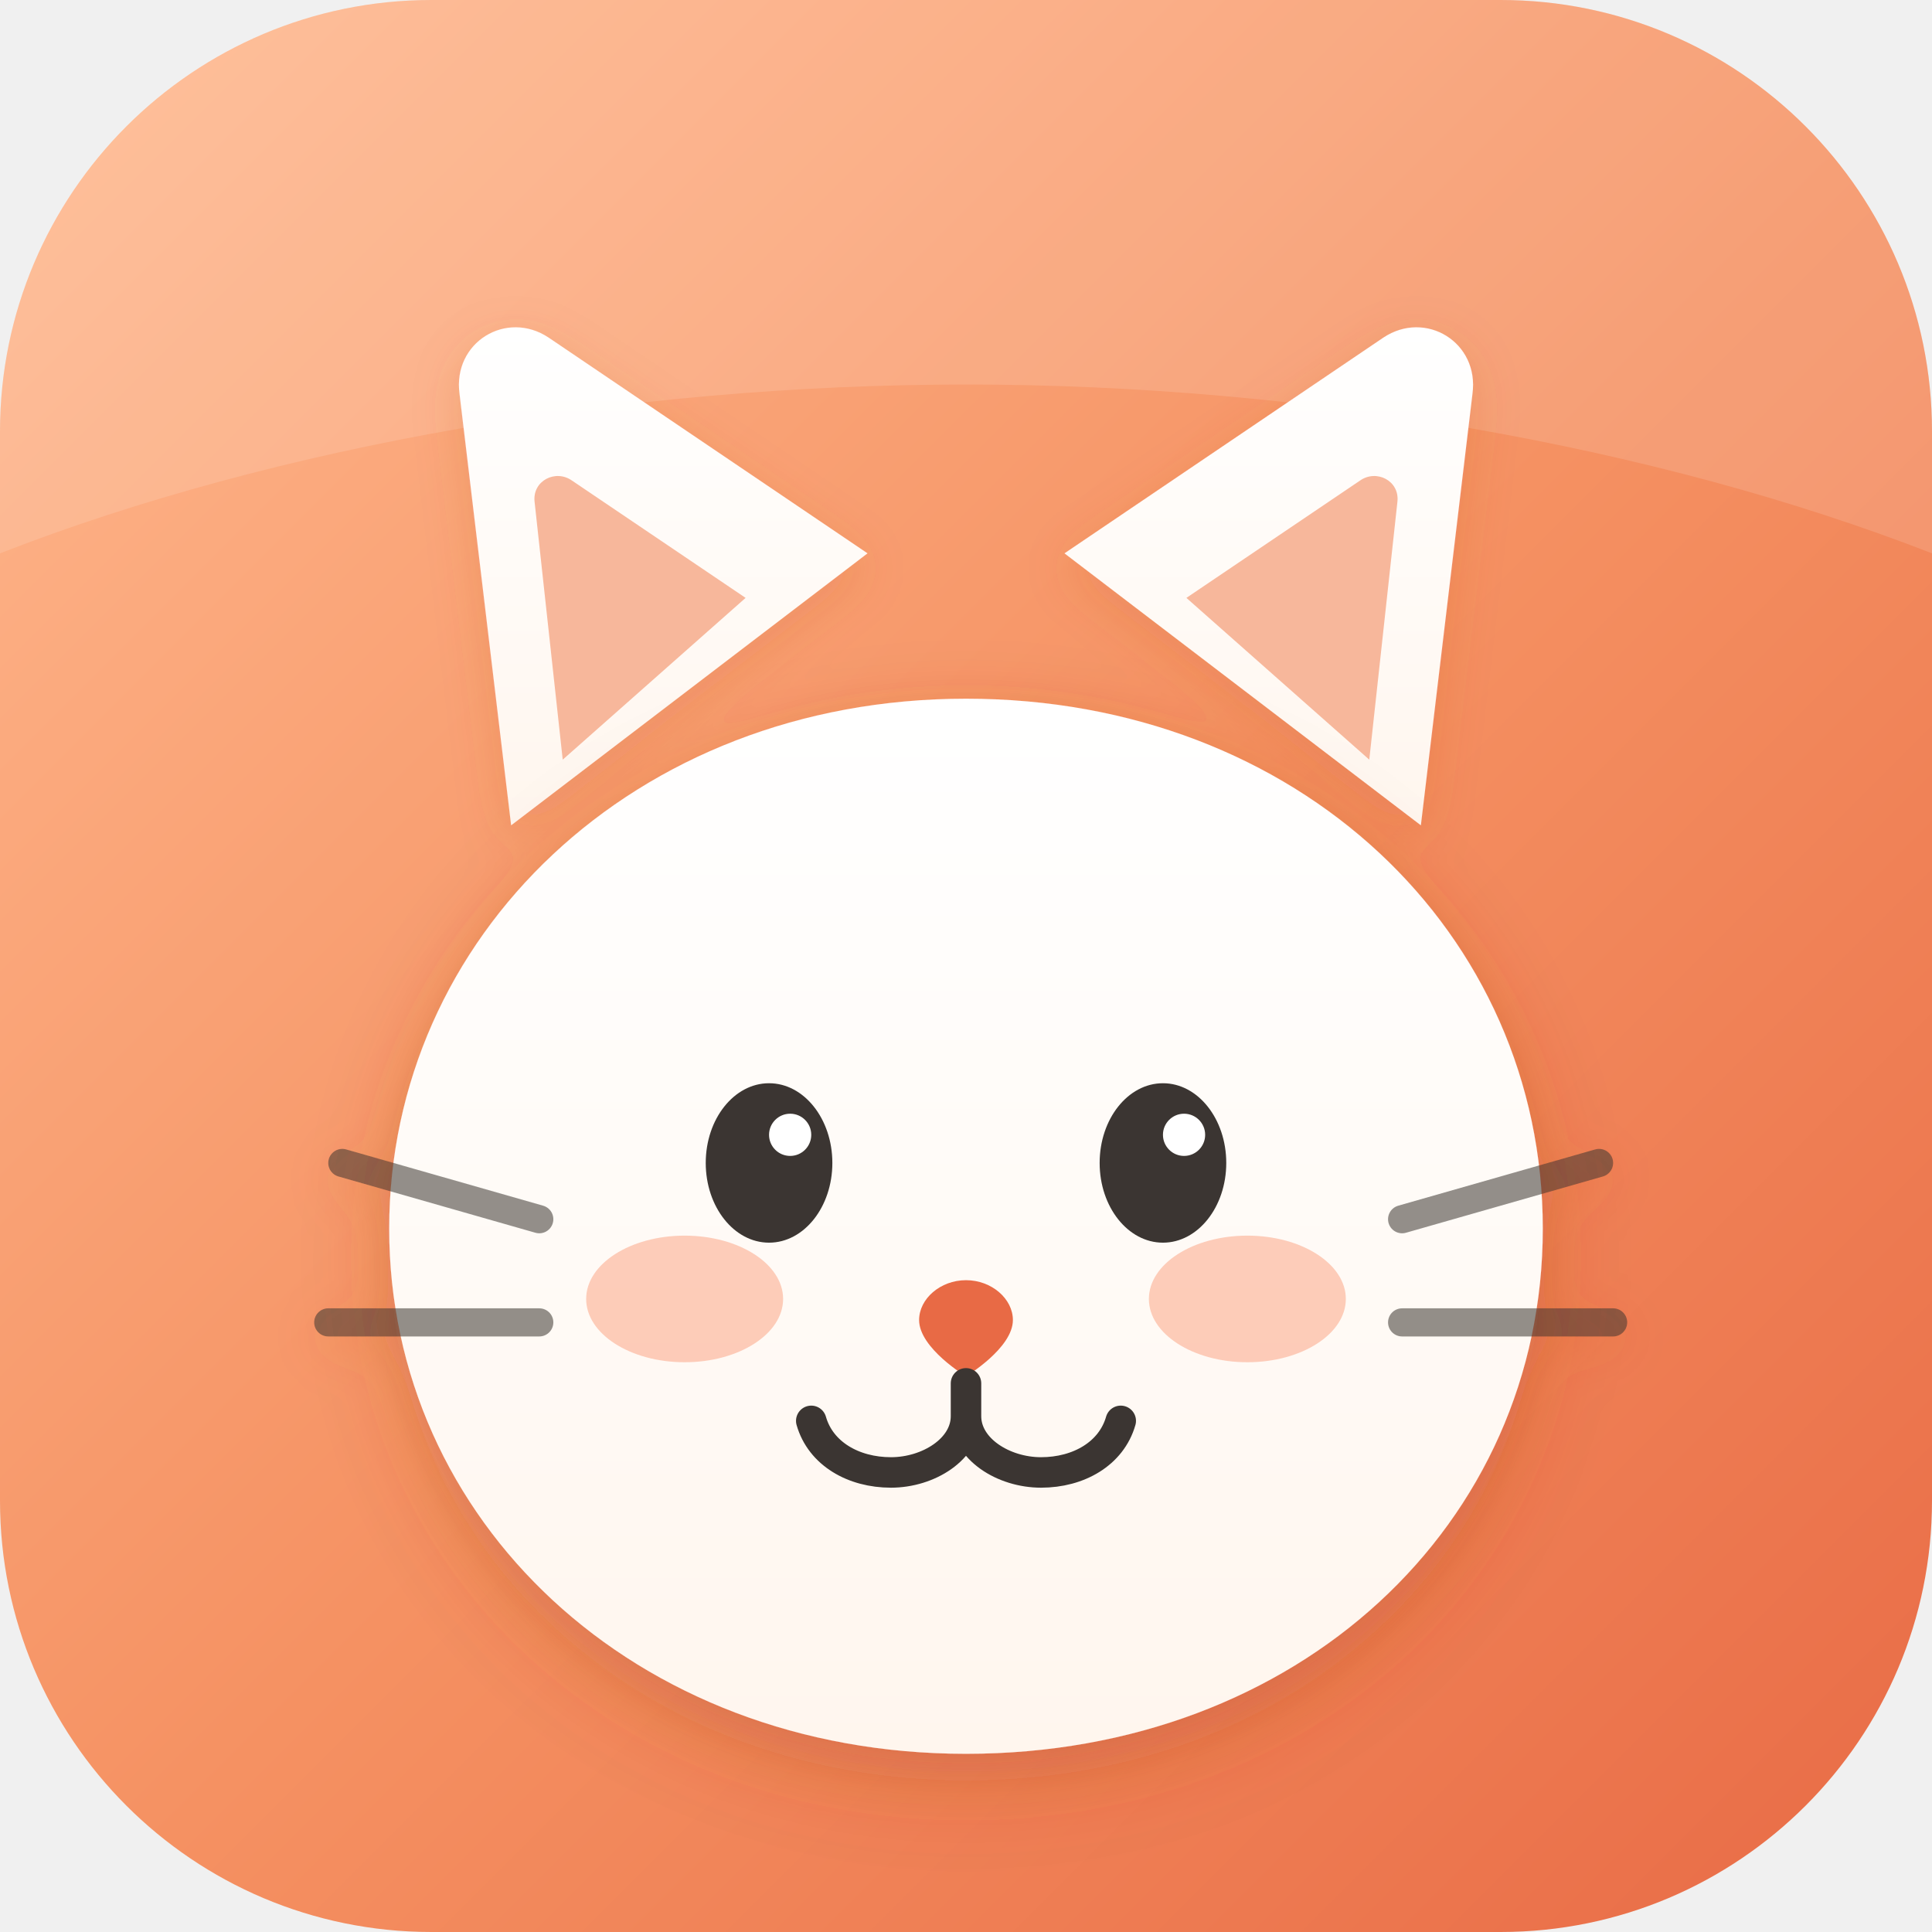
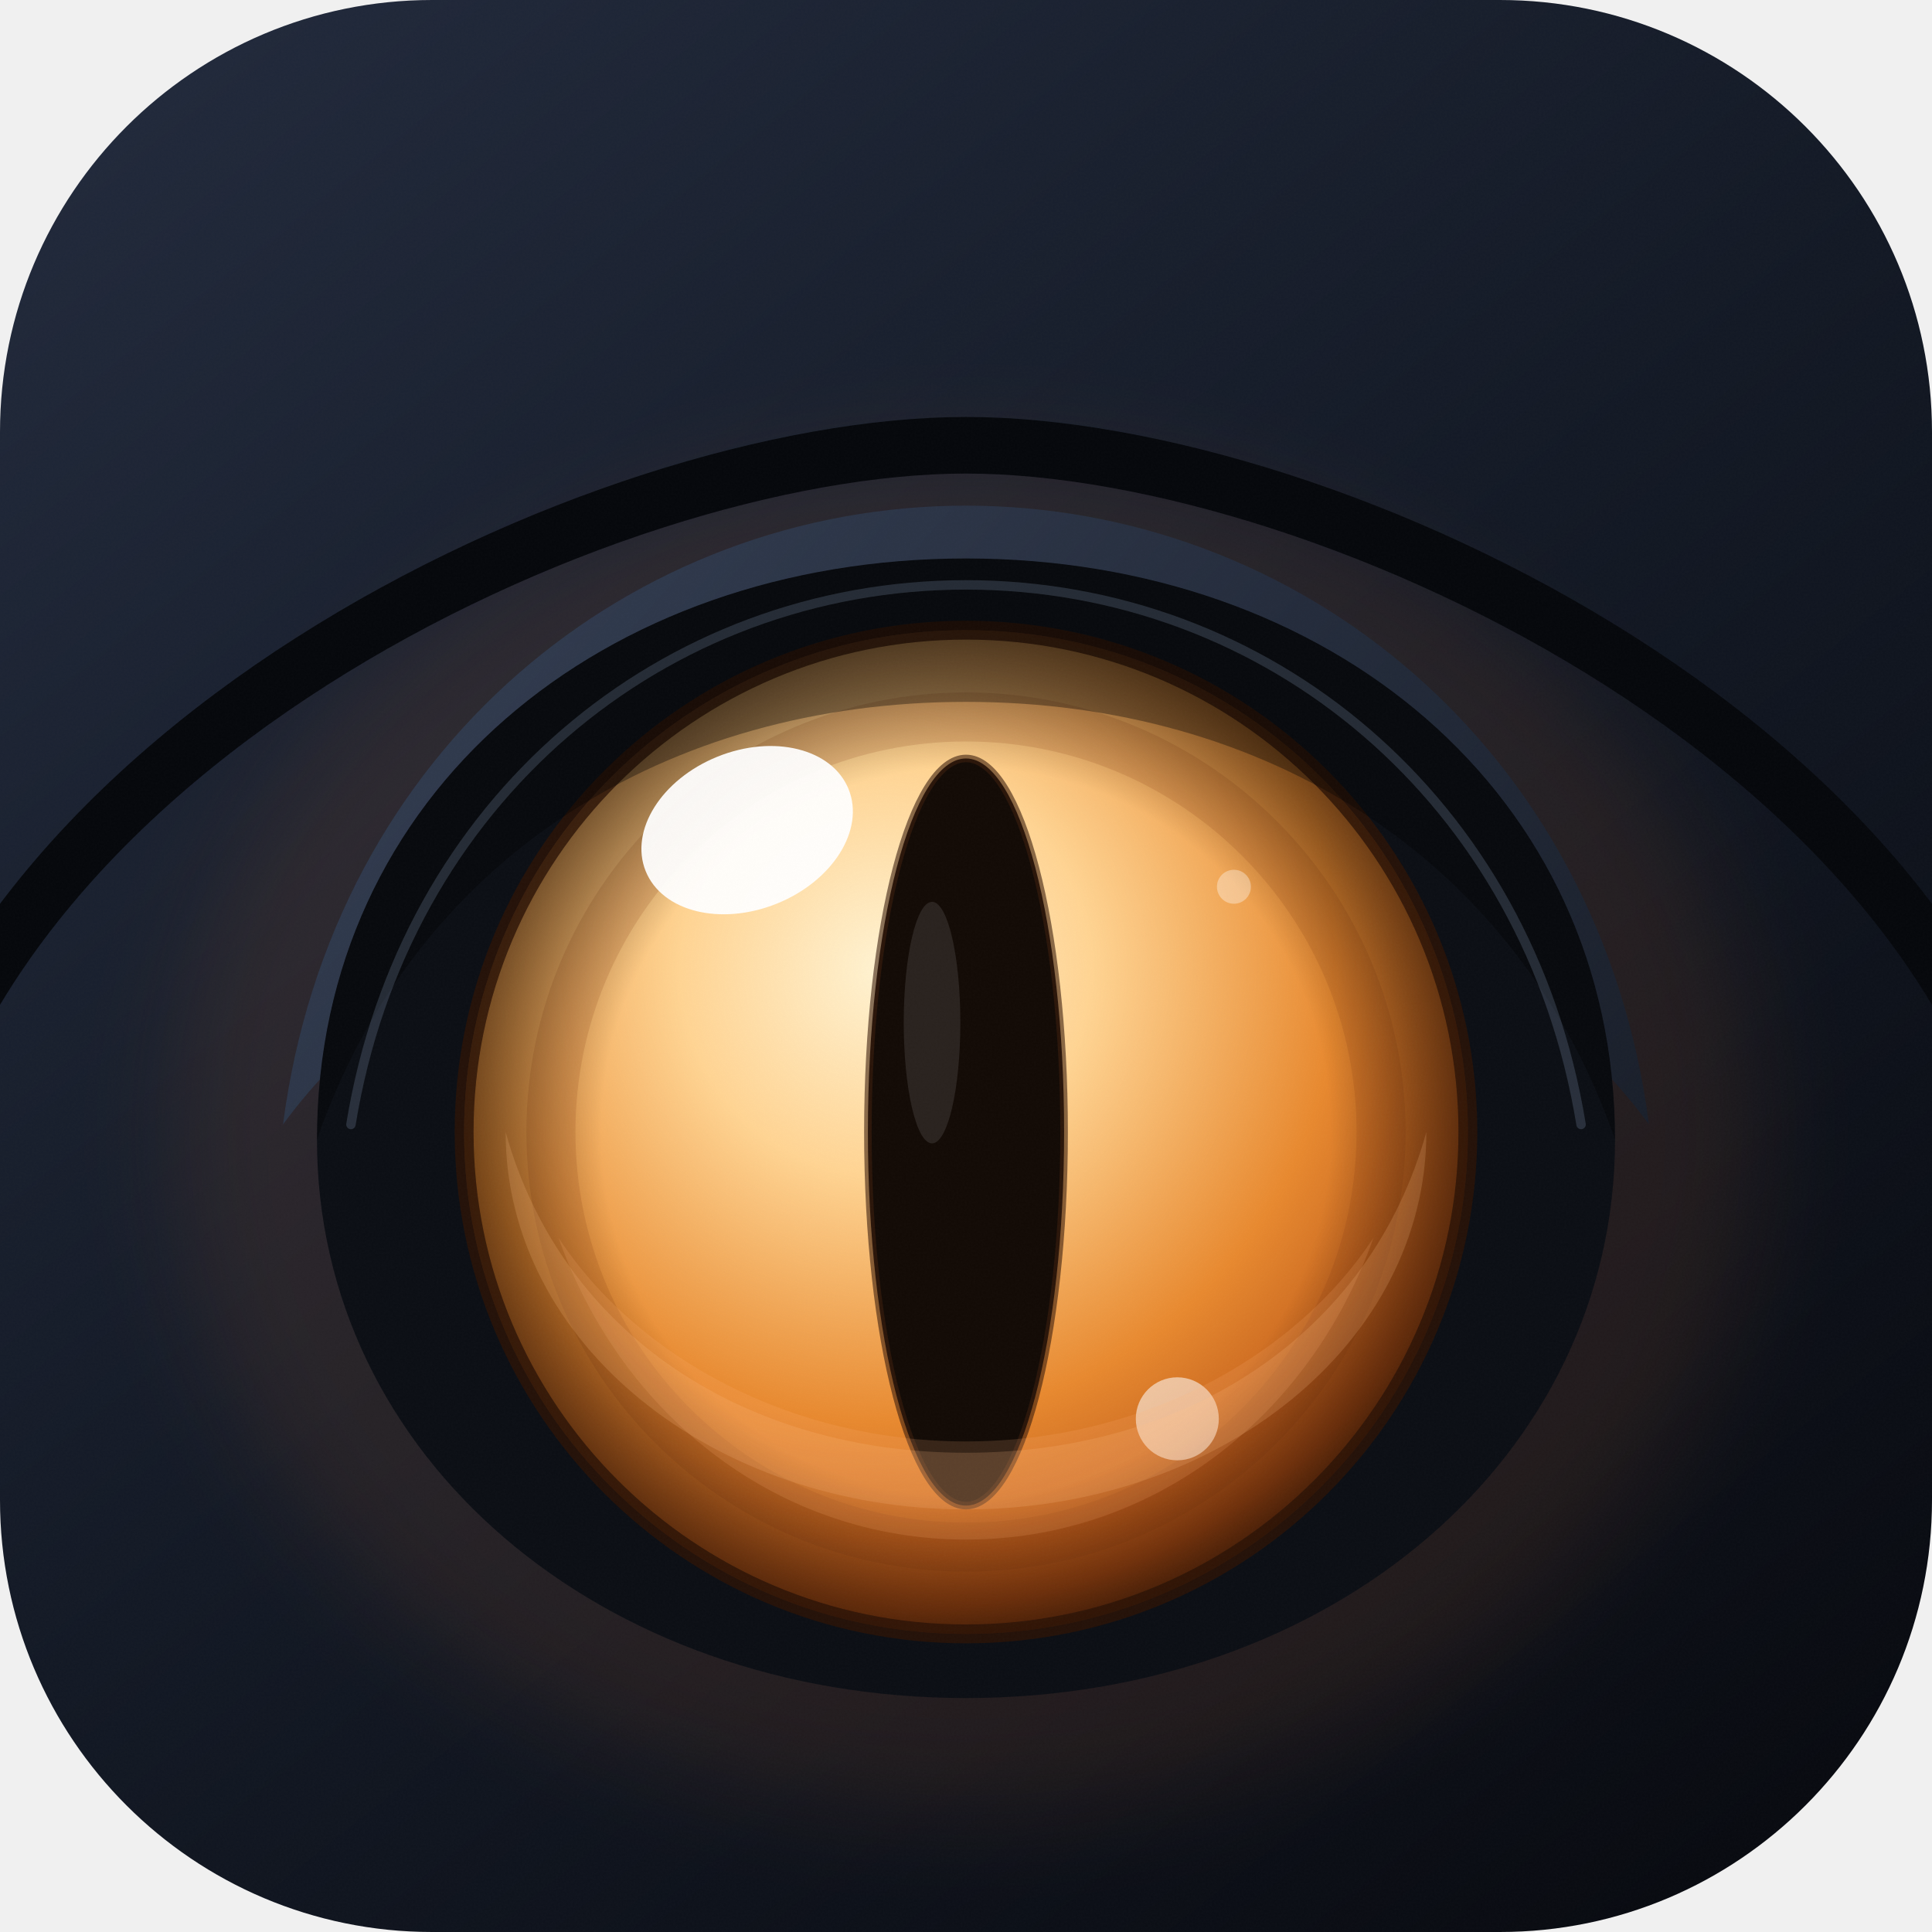
- <svg xmlns="http://www.w3.org/2000/svg" viewBox="100 100 824 824" width="1024" height="1024">
+ <svg xmlns="http://www.w3.org/2000/svg" width="1024" height="1024" viewBox="0 0 1024 1024">
  <defs>
-     <linearGradient id="bg" x1="0" y1="0" x2="1" y2="1">
-       <stop offset="0%" stop-color="#FFB98F" />
-       <stop offset="52%" stop-color="#F59162" />
-       <stop offset="100%" stop-color="#E86A45" />
+     <linearGradient id="bg" gradientUnits="userSpaceOnUse" x1="120" y1="20" x2="900" y2="1000">
+       <stop offset="0" stop-color="#20283A" />
+       <stop offset="0.5" stop-color="#121824" />
+       <stop offset="1" stop-color="#080A10" />
    </linearGradient>
-     <linearGradient id="face" x1="0.5" y1="0" x2="0.5" y2="1">
-       <stop offset="0%" stop-color="#FFFFFF" />
-       <stop offset="100%" stop-color="#FFF6EE" />
+     <radialGradient id="iris" cx="0.42" cy="0.34" r="0.72">
+       <stop offset="0" stop-color="#FFF3D2" />
+       <stop offset="0.28" stop-color="#FFD493" />
+       <stop offset="0.62" stop-color="#E8892F" />
+       <stop offset="0.88" stop-color="#B34E12" />
+       <stop offset="1" stop-color="#6E2A08" />
+     </radialGradient>
+     <radialGradient id="limbal" cx="0.5" cy="0.5" r="0.5">
+       <stop offset="0.72" stop-color="#000000" stop-opacity="0" />
+       <stop offset="1" stop-color="#000000" stop-opacity="0.55" />
+     </radialGradient>
+     <linearGradient id="fur" gradientUnits="userSpaceOnUse" x1="120" y1="180" x2="900" y2="880">
+       <stop offset="0" stop-color="#39445A" />
+       <stop offset="0.5" stop-color="#232B3B" />
+       <stop offset="1" stop-color="#12161F" />
    </linearGradient>
-     <filter id="soft-shadow" x="-20%" y="-20%" width="140%" height="140%">
-       <feDropShadow dx="0" dy="12" stdDeviation="18" flood-color="#A5462A" flood-opacity="0.22" />
+     <filter id="blur" x="-50%" y="-50%" width="200%" height="200%">
+       <feGaussianBlur stdDeviation="26" />
    </filter>
-     <filter id="inner-glow" x="-30%" y="-30%" width="160%" height="160%">
-       <feDropShadow dx="0" dy="6" stdDeviation="10" flood-color="#C25433" flood-opacity="0.18" />
+     <filter id="grain">
+       <feTurbulence type="fractalNoise" baseFrequency="0.9" numOctaves="2" seed="3" />
+       <feColorMatrix type="saturate" values="0" />
+       <feComponentTransfer>
+         <feFuncA type="linear" slope="0.5" />
+       </feComponentTransfer>
    </filter>
+     <clipPath id="sq">
+       <rect width="1024" height="1024" rx="229" />
+     </clipPath>
+     <clipPath id="eyelid">
+       <path d="M168 604C168 420 320 296 512 296s344 124 344 308c0 168-150 296-344 296S168 772 168 604Z" />
+     </clipPath>
  </defs>
-   <rect x="100" y="100" width="824" height="824" rx="184" fill="url(#bg)" />
-   <path d="M100 284C100 182 182 100 284 100h456c102 0 184 82 184 184v52c-118-46-268-72-412-72S218 290 100 336Z" fill="#FFFFFF" opacity="0.13" />
-   <g filter="url(#inner-glow)">
-     <path d="M318 452 296 268c-3-22 20-36 38-24l136 92Z" fill="url(#face)" />
-     <path d="M706 452 728 268c3-22-20-36-38-24l-136 92Z" fill="url(#face)" />
-     <path d="M340 424 328 314c-1-9 9-14 16-9l74 50Z" fill="#F7B79B" />
-     <path d="M684 424 696 314c1-9-9-14-16-9l-74 50Z" fill="#F7B79B" />
-     <path d="M512 398c142 0 246 100 246 226S654 848 512 848 266 748 266 624s104-226 246-226Z" fill="url(#face)" filter="url(#soft-shadow)" />
-     <ellipse cx="392" cy="654" rx="42" ry="27" fill="#FB9E7C" opacity="0.5" />
-     <ellipse cx="632" cy="654" rx="42" ry="27" fill="#FB9E7C" opacity="0.5" />
-     <ellipse cx="428" cy="596" rx="27" ry="34" fill="#3B3530" />
-     <ellipse cx="596" cy="596" rx="27" ry="34" fill="#3B3530" />
-     <circle cx="437" cy="584" r="9" fill="#FFFFFF" />
-     <circle cx="605" cy="584" r="9" fill="#FFFFFF" />
-     <path d="M512 646c11 0 20 8 20 17 0 12-20 24-20 24s-20-12-20-24c0-9 9-17 20-17Z" fill="#E86A45" />
-     <path d="M512 690v14c0 14-16 24-32 24s-30-8-34-22M512 704c0 14 16 24 32 24s30-8 34-22" fill="none" stroke="#3B3530" stroke-width="13" stroke-linecap="round" />
-     <path d="M330 620 246 596M330 664 240 664M698 620 782 596M698 664 788 664" fill="none" stroke="#3B3530" stroke-width="12" stroke-linecap="round" opacity="0.55" />
+   <g clip-path="url(#sq)">
+     <rect width="1024" height="1024" fill="url(#bg)" />
+     <ellipse cx="512" cy="600" rx="420" ry="360" fill="#E07C3C" opacity="0.10" filter="url(#blur)" />
+     <path d="M150 596C176 396 336 268 512 268s336 128 362 328c-70-96-206-150-362-150s-292 54-362 150Z" fill="url(#fur)" />
+     <g clip-path="url(#eyelid)">
+       <path d="M168 604C168 420 320 296 512 296s344 124 344 308c0 168-150 296-344 296S168 772 168 604Z" fill="#0B0E14" />
+       <circle cx="512" cy="600" r="266" fill="url(#iris)" />
+       <circle cx="512" cy="600" r="220" fill="none" stroke="#8A3A0E" stroke-width="26" opacity="0.16" />
+       <circle cx="512" cy="600" r="266" fill="url(#limbal)" />
+       <circle cx="512" cy="600" r="266" fill="none" stroke="#2A1105" stroke-width="10" opacity="0.8" />
+       <ellipse cx="512" cy="600" rx="52" ry="198" fill="#120A05" />
+       <ellipse cx="512" cy="600" rx="52" ry="198" fill="none" stroke="#3A1C0C" stroke-width="4" opacity="0.6" />
+       <ellipse cx="494" cy="542" rx="15" ry="64" fill="#FFFFFF" opacity="0.10" />
+       <ellipse cx="396" cy="440" rx="58" ry="42" fill="#FFFFFF" opacity="0.94" transform="rotate(-22 396 440)" />
+       <circle cx="624" cy="752" r="22" fill="#FFFFFF" opacity="0.55" />
+       <circle cx="654" cy="470" r="9" fill="#FFFFFF" opacity="0.35" />
+       <path d="M168 604C168 420 320 296 512 296s344 124 344 308c-52-150-186-232-344-232S220 454 168 604Z" fill="#000000" opacity="0.34" />
+       <path d="M512 800c-134 0-244-88-244-200 30 108 128 170 244 170s214-62 244-170c0 112-110 200-244 200Z" fill="#FFC48A" opacity="0.18" />
+       <path d="M512 764c-92 0-174-44-216-108 34 96 118 160 216 160s182-64 216-160c-42 64-124 108-216 108Z" fill="#FFB27A" opacity="0.16" />
+     </g>
+     <path d="M-60 660C-30 400 320 236 512 236s542 164 572 424" fill="none" stroke="#05070B" stroke-width="30" stroke-linecap="round" />
+     <path d="M186 596C214 424 352 310 512 310s298 114 326 286" fill="none" stroke="#8FA6C4" stroke-width="5" opacity="0.22" stroke-linecap="round" />
+     <rect width="1024" height="1024" filter="url(#grain)" opacity="0.045" />
  </g>
</svg>
